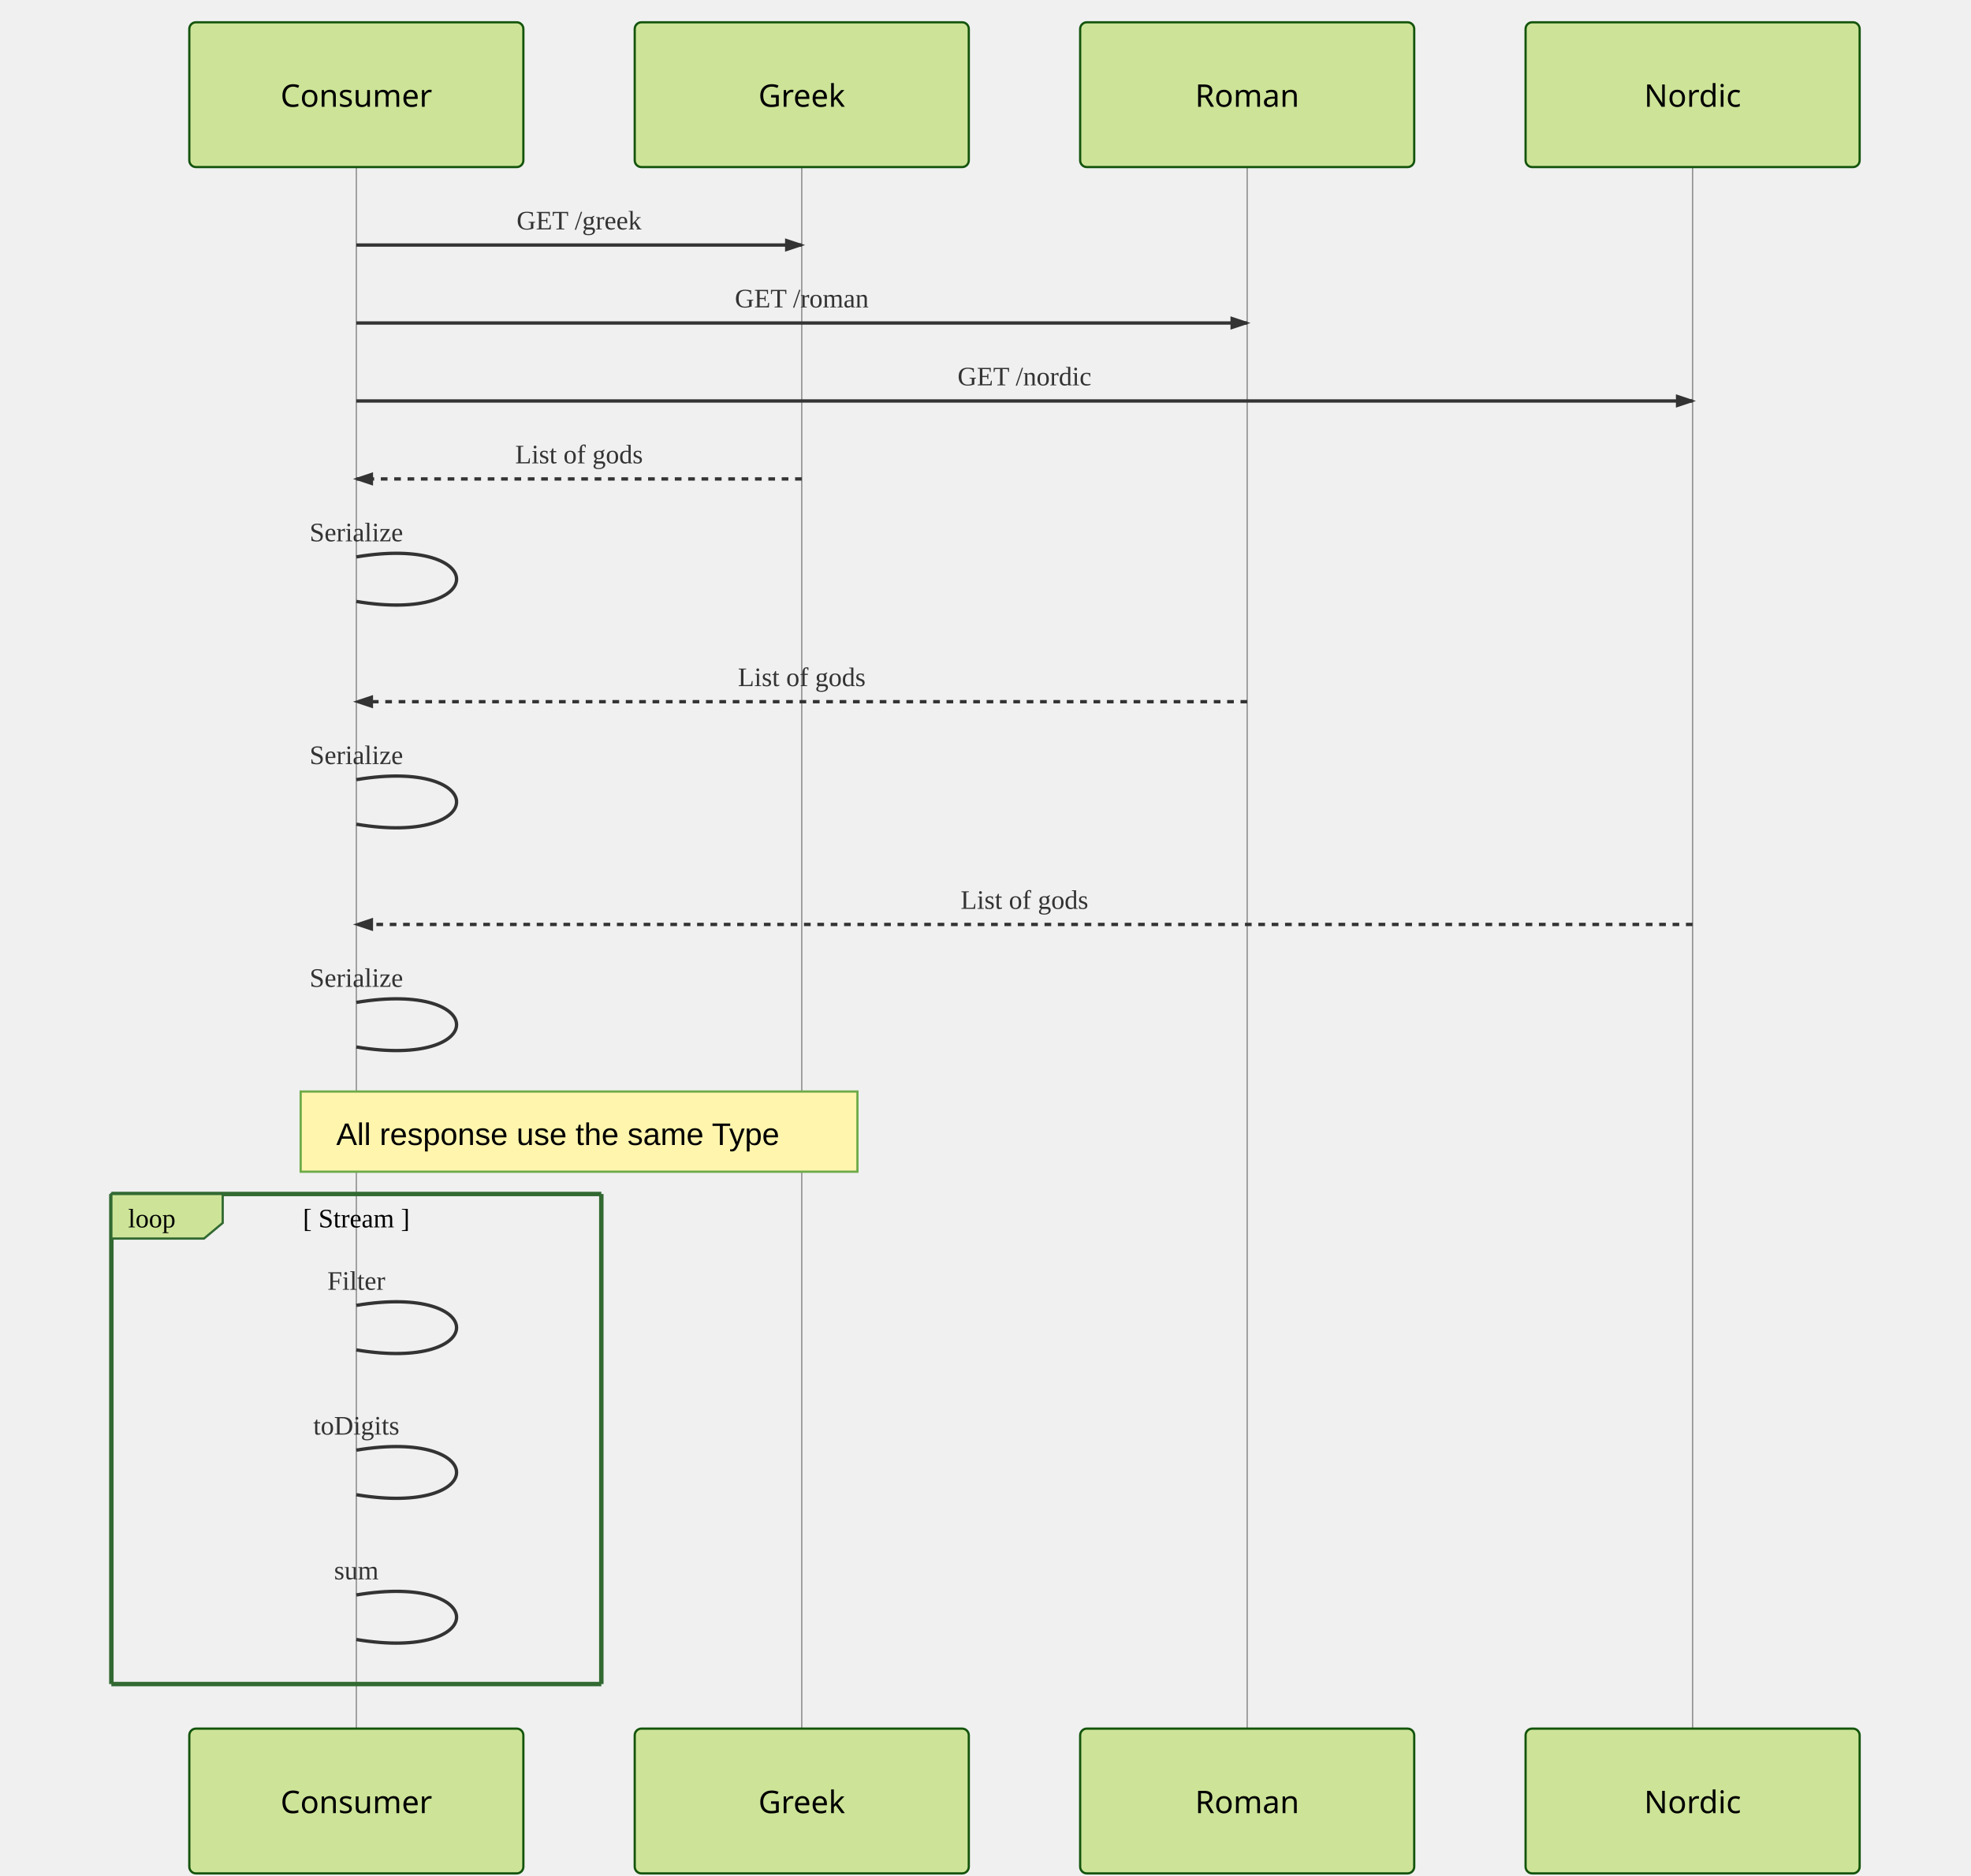
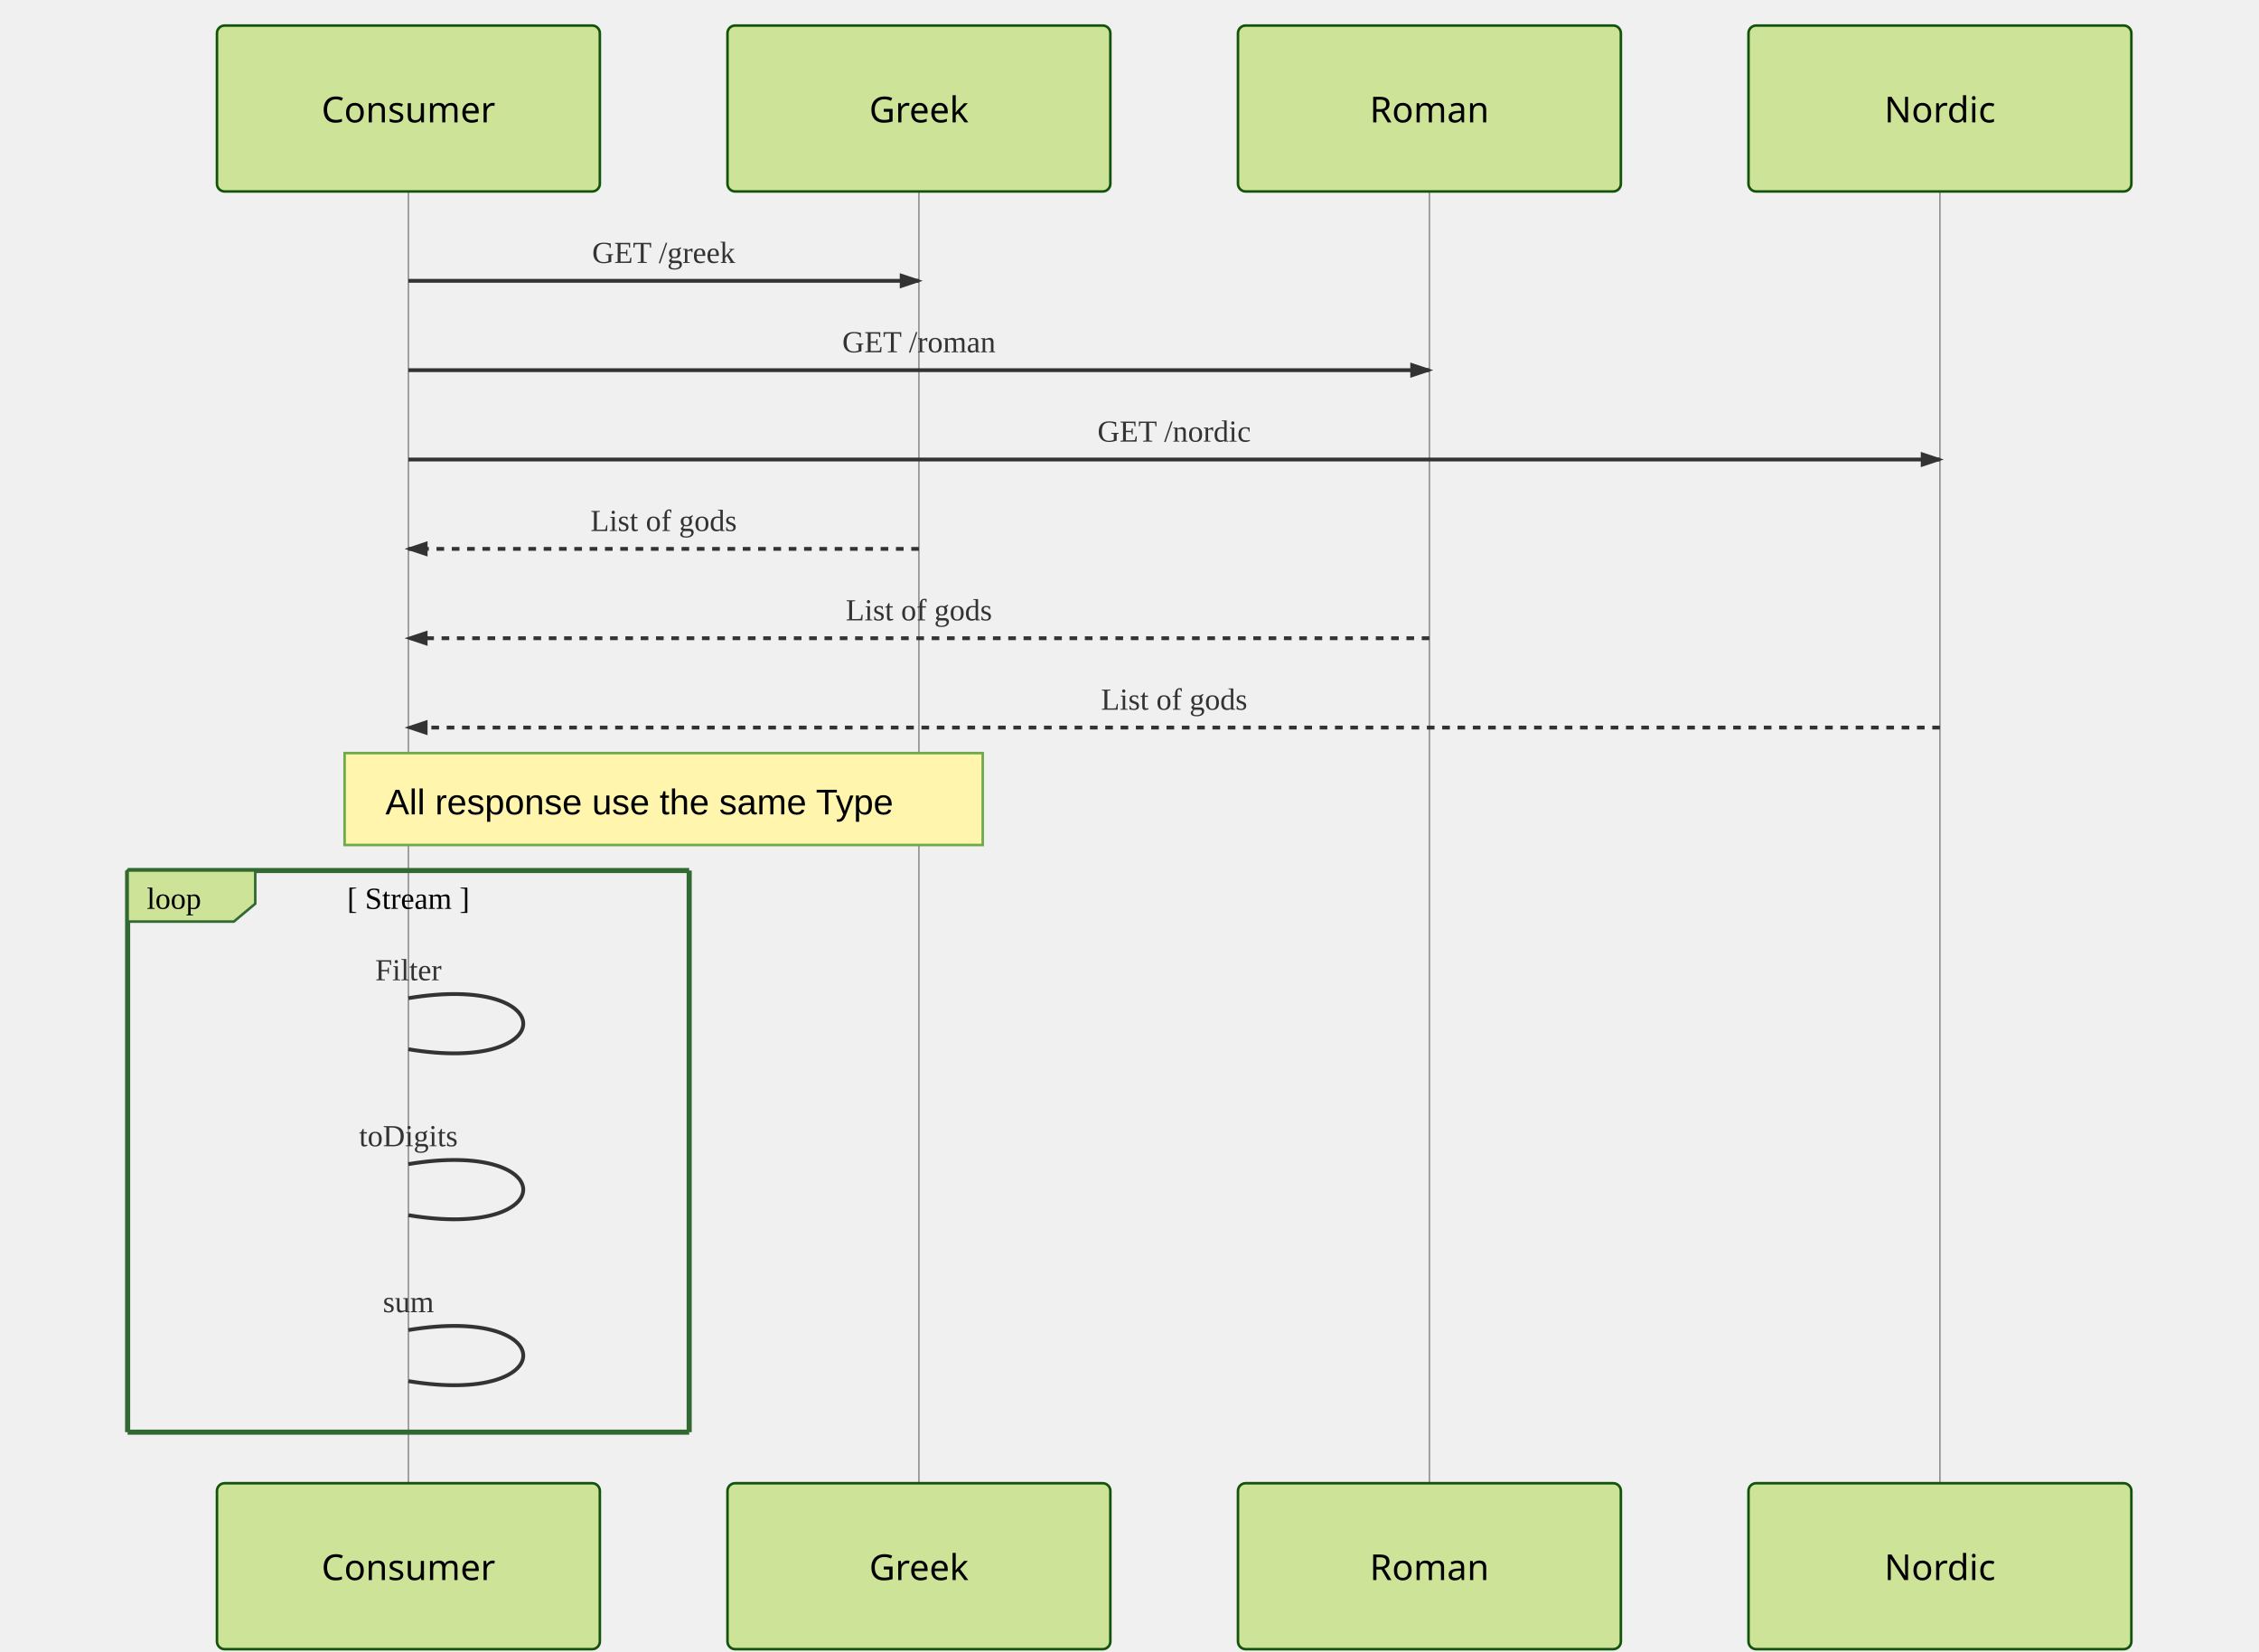
- <svg xmlns="http://www.w3.org/2000/svg" id="mermaid-1567612470774" width="100%" height="100%" style="max-width:885px;" viewBox="-85 -10 885 842">
+ <svg xmlns="http://www.w3.org/2000/svg" id="mermaid-1567845115819" width="100%" height="100%" style="max-width:885px;" viewBox="-85 -10 885 647">
  <style>


- #mermaid-1567612470774 .label {
+ #mermaid-1567845115819 .label {
  font-family: 'trebuchet ms', verdana, arial;
  color: #333; }

- #mermaid-1567612470774 .label text {
-   fill: #333; }
- 
- #mermaid-1567612470774 .node rect,
- #mermaid-1567612470774 .node circle,
- #mermaid-1567612470774 .node ellipse,
- #mermaid-1567612470774 .node polygon {
+ #mermaid-1567845115819 .label text {
+   fill: #333; }
+ 
+ #mermaid-1567845115819 .node rect,
+ #mermaid-1567845115819 .node circle,
+ #mermaid-1567845115819 .node ellipse,
+ #mermaid-1567845115819 .node polygon {
  fill: #cde498;
  stroke: #13540c;
  stroke-width: 1px; }

- #mermaid-1567612470774 .node.clickable {
+ #mermaid-1567845115819 .node.clickable {
  cursor: pointer; }

- #mermaid-1567612470774 .arrowheadPath {
+ #mermaid-1567845115819 .arrowheadPath {
  fill: green; }

- #mermaid-1567612470774 .edgePath .path {
+ #mermaid-1567845115819 .edgePath .path {
  stroke: green;
  stroke-width: 1.5px; }

- #mermaid-1567612470774 .edgeLabel {
+ #mermaid-1567845115819 .edgeLabel {
  background-color: #e8e8e8; }

- #mermaid-1567612470774 .cluster rect {
+ #mermaid-1567845115819 .cluster rect {
  fill: #cdffb2;
  stroke: #6eaa49;
  stroke-width: 1px; }

- #mermaid-1567612470774 .cluster text {
-   fill: #333; }
- 
- #mermaid-1567612470774 div.mermaidTooltip {
+ #mermaid-1567845115819 .cluster text {
+   fill: #333; }
+ 
+ #mermaid-1567845115819 div.mermaidTooltip {
  position: absolute;
  text-align: center;
  max-width: 200px;
  padding: 2px;
  font-family: 'trebuchet ms', verdana, arial;
  font-size: 12px;
  background: #cdffb2;
  border: 1px solid #6eaa49;
  border-radius: 2px;
  pointer-events: none;
  z-index: 100; }

- #mermaid-1567612470774 .actor {
+ #mermaid-1567845115819 .actor {
  stroke: #13540c;
  fill: #cde498; }

- #mermaid-1567612470774 text.actor {
+ #mermaid-1567845115819 text.actor {
  fill: black;
  stroke: none; }

- #mermaid-1567612470774 .actor-line {
+ #mermaid-1567845115819 .actor-line {
  stroke: grey; }

- #mermaid-1567612470774 .messageLine0 {
+ #mermaid-1567845115819 .messageLine0 {
  stroke-width: 1.5;
  stroke-dasharray: '2 2';
  stroke: #333; }

- #mermaid-1567612470774 .messageLine1 {
+ #mermaid-1567845115819 .messageLine1 {
  stroke-width: 1.5;
  stroke-dasharray: '2 2';
  stroke: #333; }

- #mermaid-1567612470774 #arrowhead {
-   fill: #333; }
- 
- #mermaid-1567612470774 .sequenceNumber {
+ #mermaid-1567845115819 #arrowhead {
+   fill: #333; }
+ 
+ #mermaid-1567845115819 .sequenceNumber {
  fill: white; }

- #mermaid-1567612470774 #sequencenumber {
-   fill: #333; }
- 
- #mermaid-1567612470774 #crosshead path {
+ #mermaid-1567845115819 #sequencenumber {
+   fill: #333; }
+ 
+ #mermaid-1567845115819 #crosshead path {
  fill: #333 !important;
  stroke: #333 !important; }

- #mermaid-1567612470774 .messageText {
+ #mermaid-1567845115819 .messageText {
  fill: #333;
  stroke: none; }

- #mermaid-1567612470774 .labelBox {
+ #mermaid-1567845115819 .labelBox {
  stroke: #326932;
  fill: #cde498; }

- #mermaid-1567612470774 .labelText {
+ #mermaid-1567845115819 .labelText {
  fill: black;
  stroke: none; }

- #mermaid-1567612470774 .loopText {
+ #mermaid-1567845115819 .loopText {
  fill: black;
  stroke: none; }

- #mermaid-1567612470774 .loopLine {
+ #mermaid-1567845115819 .loopLine {
  stroke-width: 2;
  stroke-dasharray: '2 2';
  stroke: #326932; }

- #mermaid-1567612470774 .note {
+ #mermaid-1567845115819 .note {
  stroke: #6eaa49;
  fill: #fff5ad; }

- #mermaid-1567612470774 .noteText {
+ #mermaid-1567845115819 .noteText {
  fill: black;
  stroke: none;
  font-family: 'trebuchet ms', verdana, arial;
  font-size: 14px; }

- #mermaid-1567612470774 .activation0 {
+ #mermaid-1567845115819 .activation0 {
  fill: #f4f4f4;
  stroke: #666; }

- #mermaid-1567612470774 .activation1 {
+ #mermaid-1567845115819 .activation1 {
  fill: #f4f4f4;
  stroke: #666; }

- #mermaid-1567612470774 .activation2 {
+ #mermaid-1567845115819 .activation2 {
  fill: #f4f4f4;
  stroke: #666; }


- #mermaid-1567612470774 .section {
+ #mermaid-1567845115819 .section {
  stroke: none;
  opacity: 0.2; }

- #mermaid-1567612470774 .section0 {
+ #mermaid-1567845115819 .section0 {
  fill: #6eaa49; }

- #mermaid-1567612470774 .section2 {
+ #mermaid-1567845115819 .section2 {
  fill: #6eaa49; }

- #mermaid-1567612470774 .section1,
- #mermaid-1567612470774 .section3 {
+ #mermaid-1567845115819 .section1,
+ #mermaid-1567845115819 .section3 {
  fill: white;
  opacity: 0.2; }

- #mermaid-1567612470774 .sectionTitle0 {
-   fill: #333; }
- 
- #mermaid-1567612470774 .sectionTitle1 {
-   fill: #333; }
- 
- #mermaid-1567612470774 .sectionTitle2 {
-   fill: #333; }
- 
- #mermaid-1567612470774 .sectionTitle3 {
-   fill: #333; }
- 
- #mermaid-1567612470774 .sectionTitle {
+ #mermaid-1567845115819 .sectionTitle0 {
+   fill: #333; }
+ 
+ #mermaid-1567845115819 .sectionTitle1 {
+   fill: #333; }
+ 
+ #mermaid-1567845115819 .sectionTitle2 {
+   fill: #333; }
+ 
+ #mermaid-1567845115819 .sectionTitle3 {
+   fill: #333; }
+ 
+ #mermaid-1567845115819 .sectionTitle {
  text-anchor: start;
  font-size: 11px;
  text-height: 14px; }


- #mermaid-1567612470774 .grid .tick {
+ #mermaid-1567845115819 .grid .tick {
  stroke: lightgrey;
  opacity: 0.3;
  shape-rendering: crispEdges; }

- #mermaid-1567612470774 .grid path {
+ #mermaid-1567845115819 .grid path {
  stroke-width: 0; }


- #mermaid-1567612470774 .today {
+ #mermaid-1567845115819 .today {
  fill: none;
  stroke: red;
  stroke-width: 2px; }



- #mermaid-1567612470774 .task {
+ #mermaid-1567845115819 .task {
  stroke-width: 2; }

- #mermaid-1567612470774 .taskText {
+ #mermaid-1567845115819 .taskText {
  text-anchor: middle;
  font-size: 11px; }

- #mermaid-1567612470774 .taskTextOutsideRight {
+ #mermaid-1567845115819 .taskTextOutsideRight {
  fill: black;
  text-anchor: start;
  font-size: 11px; }

- #mermaid-1567612470774 .taskTextOutsideLeft {
+ #mermaid-1567845115819 .taskTextOutsideLeft {
  fill: black;
  text-anchor: end;
  font-size: 11px; }


- #mermaid-1567612470774 .task.clickable {
+ #mermaid-1567845115819 .task.clickable {
  cursor: pointer; }

- #mermaid-1567612470774 .taskText.clickable {
+ #mermaid-1567845115819 .taskText.clickable {
  cursor: pointer;
  fill: #003163 !important;
  font-weight: bold; }

- #mermaid-1567612470774 .taskTextOutsideLeft.clickable {
+ #mermaid-1567845115819 .taskTextOutsideLeft.clickable {
  cursor: pointer;
  fill: #003163 !important;
  font-weight: bold; }

- #mermaid-1567612470774 .taskTextOutsideRight.clickable {
+ #mermaid-1567845115819 .taskTextOutsideRight.clickable {
  cursor: pointer;
  fill: #003163 !important;
  font-weight: bold; }


- #mermaid-1567612470774 .taskText0,
- #mermaid-1567612470774 .taskText1,
- #mermaid-1567612470774 .taskText2,
- #mermaid-1567612470774 .taskText3 {
+ #mermaid-1567845115819 .taskText0,
+ #mermaid-1567845115819 .taskText1,
+ #mermaid-1567845115819 .taskText2,
+ #mermaid-1567845115819 .taskText3 {
  fill: white; }

- #mermaid-1567612470774 .task0,
- #mermaid-1567612470774 .task1,
- #mermaid-1567612470774 .task2,
- #mermaid-1567612470774 .task3 {
+ #mermaid-1567845115819 .task0,
+ #mermaid-1567845115819 .task1,
+ #mermaid-1567845115819 .task2,
+ #mermaid-1567845115819 .task3 {
  fill: #487e3a;
  stroke: #13540c; }

- #mermaid-1567612470774 .taskTextOutside0,
- #mermaid-1567612470774 .taskTextOutside2 {
+ #mermaid-1567845115819 .taskTextOutside0,
+ #mermaid-1567845115819 .taskTextOutside2 {
  fill: black; }

- #mermaid-1567612470774 .taskTextOutside1,
- #mermaid-1567612470774 .taskTextOutside3 {
+ #mermaid-1567845115819 .taskTextOutside1,
+ #mermaid-1567845115819 .taskTextOutside3 {
  fill: black; }


- #mermaid-1567612470774 .active0,
- #mermaid-1567612470774 .active1,
- #mermaid-1567612470774 .active2,
- #mermaid-1567612470774 .active3 {
+ #mermaid-1567845115819 .active0,
+ #mermaid-1567845115819 .active1,
+ #mermaid-1567845115819 .active2,
+ #mermaid-1567845115819 .active3 {
  fill: #cde498;
  stroke: #13540c; }

- #mermaid-1567612470774 .activeText0,
- #mermaid-1567612470774 .activeText1,
- #mermaid-1567612470774 .activeText2,
- #mermaid-1567612470774 .activeText3 {
+ #mermaid-1567845115819 .activeText0,
+ #mermaid-1567845115819 .activeText1,
+ #mermaid-1567845115819 .activeText2,
+ #mermaid-1567845115819 .activeText3 {
  fill: black !important; }


- #mermaid-1567612470774 .done0,
- #mermaid-1567612470774 .done1,
- #mermaid-1567612470774 .done2,
- #mermaid-1567612470774 .done3 {
+ #mermaid-1567845115819 .done0,
+ #mermaid-1567845115819 .done1,
+ #mermaid-1567845115819 .done2,
+ #mermaid-1567845115819 .done3 {
  stroke: grey;
  fill: lightgrey;
  stroke-width: 2; }

- #mermaid-1567612470774 .doneText0,
- #mermaid-1567612470774 .doneText1,
- #mermaid-1567612470774 .doneText2,
- #mermaid-1567612470774 .doneText3 {
+ #mermaid-1567845115819 .doneText0,
+ #mermaid-1567845115819 .doneText1,
+ #mermaid-1567845115819 .doneText2,
+ #mermaid-1567845115819 .doneText3 {
  fill: black !important; }


- #mermaid-1567612470774 .crit0,
- #mermaid-1567612470774 .crit1,
- #mermaid-1567612470774 .crit2,
- #mermaid-1567612470774 .crit3 {
+ #mermaid-1567845115819 .crit0,
+ #mermaid-1567845115819 .crit1,
+ #mermaid-1567845115819 .crit2,
+ #mermaid-1567845115819 .crit3 {
  stroke: #ff8888;
  fill: red;
  stroke-width: 2; }

- #mermaid-1567612470774 .activeCrit0,
- #mermaid-1567612470774 .activeCrit1,
- #mermaid-1567612470774 .activeCrit2,
- #mermaid-1567612470774 .activeCrit3 {
+ #mermaid-1567845115819 .activeCrit0,
+ #mermaid-1567845115819 .activeCrit1,
+ #mermaid-1567845115819 .activeCrit2,
+ #mermaid-1567845115819 .activeCrit3 {
  stroke: #ff8888;
  fill: #cde498;
  stroke-width: 2; }

- #mermaid-1567612470774 .doneCrit0,
- #mermaid-1567612470774 .doneCrit1,
- #mermaid-1567612470774 .doneCrit2,
- #mermaid-1567612470774 .doneCrit3 {
+ #mermaid-1567845115819 .doneCrit0,
+ #mermaid-1567845115819 .doneCrit1,
+ #mermaid-1567845115819 .doneCrit2,
+ #mermaid-1567845115819 .doneCrit3 {
  stroke: #ff8888;
  fill: lightgrey;
  stroke-width: 2;
  cursor: pointer;
  shape-rendering: crispEdges; }

- #mermaid-1567612470774 .milestone {
+ #mermaid-1567845115819 .milestone {
  transform: rotate(45deg) scale(0.8, 0.8); }

- #mermaid-1567612470774 .milestoneText {
+ #mermaid-1567845115819 .milestoneText {
  font-style: italic; }

- #mermaid-1567612470774 .doneCritText0,
- #mermaid-1567612470774 .doneCritText1,
- #mermaid-1567612470774 .doneCritText2,
- #mermaid-1567612470774 .doneCritText3 {
+ #mermaid-1567845115819 .doneCritText0,
+ #mermaid-1567845115819 .doneCritText1,
+ #mermaid-1567845115819 .doneCritText2,
+ #mermaid-1567845115819 .doneCritText3 {
  fill: black !important; }

- #mermaid-1567612470774 .activeCritText0,
- #mermaid-1567612470774 .activeCritText1,
- #mermaid-1567612470774 .activeCritText2,
- #mermaid-1567612470774 .activeCritText3 {
+ #mermaid-1567845115819 .activeCritText0,
+ #mermaid-1567845115819 .activeCritText1,
+ #mermaid-1567845115819 .activeCritText2,
+ #mermaid-1567845115819 .activeCritText3 {
  fill: black !important; }

- #mermaid-1567612470774 .titleText {
+ #mermaid-1567845115819 .titleText {
  text-anchor: middle;
  font-size: 18px;
  fill: black; }

- #mermaid-1567612470774 g.classGroup text {
+ #mermaid-1567845115819 g.classGroup text {
  fill: #13540c;
  stroke: none;
  font-family: 'trebuchet ms', verdana, arial;
  font-size: 10px; }

- #mermaid-1567612470774 g.classGroup rect {
+ #mermaid-1567845115819 g.classGroup rect {
  fill: #cde498;
  stroke: #13540c; }

- #mermaid-1567612470774 g.classGroup line {
-   stroke: #13540c;
-   stroke-width: 1; }
- 
- #mermaid-1567612470774 .classLabel .box {
+ #mermaid-1567845115819 g.classGroup line {
+   stroke: #13540c;
+   stroke-width: 1; }
+ 
+ #mermaid-1567845115819 .classLabel .box {
  stroke: none;
  stroke-width: 0;
  fill: #cde498;
  opacity: 0.5; }

- #mermaid-1567612470774 .classLabel .label {
+ #mermaid-1567845115819 .classLabel .label {
  fill: #13540c;
  font-size: 10px; }

- #mermaid-1567612470774 .relation {
+ #mermaid-1567845115819 .relation {
  stroke: #13540c;
  stroke-width: 1;
  fill: none; }

- #mermaid-1567612470774 #compositionStart {
-   fill: #13540c;
-   stroke: #13540c;
-   stroke-width: 1; }
- 
- #mermaid-1567612470774 #compositionEnd {
-   fill: #13540c;
-   stroke: #13540c;
-   stroke-width: 1; }
- 
- #mermaid-1567612470774 #aggregationStart {
-   fill: #cde498;
-   stroke: #13540c;
-   stroke-width: 1; }
- 
- #mermaid-1567612470774 #aggregationEnd {
-   fill: #cde498;
-   stroke: #13540c;
-   stroke-width: 1; }
- 
- #mermaid-1567612470774 #dependencyStart {
-   fill: #13540c;
-   stroke: #13540c;
-   stroke-width: 1; }
- 
- #mermaid-1567612470774 #dependencyEnd {
-   fill: #13540c;
-   stroke: #13540c;
-   stroke-width: 1; }
- 
- #mermaid-1567612470774 #extensionStart {
-   fill: #13540c;
-   stroke: #13540c;
-   stroke-width: 1; }
- 
- #mermaid-1567612470774 #extensionEnd {
-   fill: #13540c;
-   stroke: #13540c;
-   stroke-width: 1; }
- 
- #mermaid-1567612470774 .commit-id,
- #mermaid-1567612470774 .commit-msg,
- #mermaid-1567612470774 .branch-label {
+ #mermaid-1567845115819 #compositionStart {
+   fill: #13540c;
+   stroke: #13540c;
+   stroke-width: 1; }
+ 
+ #mermaid-1567845115819 #compositionEnd {
+   fill: #13540c;
+   stroke: #13540c;
+   stroke-width: 1; }
+ 
+ #mermaid-1567845115819 #aggregationStart {
+   fill: #cde498;
+   stroke: #13540c;
+   stroke-width: 1; }
+ 
+ #mermaid-1567845115819 #aggregationEnd {
+   fill: #cde498;
+   stroke: #13540c;
+   stroke-width: 1; }
+ 
+ #mermaid-1567845115819 #dependencyStart {
+   fill: #13540c;
+   stroke: #13540c;
+   stroke-width: 1; }
+ 
+ #mermaid-1567845115819 #dependencyEnd {
+   fill: #13540c;
+   stroke: #13540c;
+   stroke-width: 1; }
+ 
+ #mermaid-1567845115819 #extensionStart {
+   fill: #13540c;
+   stroke: #13540c;
+   stroke-width: 1; }
+ 
+ #mermaid-1567845115819 #extensionEnd {
+   fill: #13540c;
+   stroke: #13540c;
+   stroke-width: 1; }
+ 
+ #mermaid-1567845115819 .commit-id,
+ #mermaid-1567845115819 .commit-msg,
+ #mermaid-1567845115819 .branch-label {
  fill: lightgrey;
  color: lightgrey; }
</style>
-   <style>#mermaid-1567612470774 {
+   <style>#mermaid-1567845115819 {
    color: rgba(0, 0, 0, 0.65);
    font: ;
  }</style>
  <g />
  <g>
-     <line id="actor983" x1="75" y1="5" x2="75" y2="831" class="actor-line" stroke-width="0.5px" stroke="#999" />
+     <line id="actor5" x1="75" y1="5" x2="75" y2="636" class="actor-line" stroke-width="0.5px" stroke="#999" />
    <rect x="0" y="0" fill="#eaeaea" stroke="#666" width="150" height="65" rx="3" ry="3" class="actor" />
    <text x="75" y="32.5" dominant-baseline="central" alignment-baseline="central" class="actor" style="text-anchor: middle; font-size: 14px; font-family: Open-Sans, sans-serif;">
      <tspan x="75" dy="0">Consumer</tspan>
    </text>
  </g>
  <g>
-     <line id="actor984" x1="275" y1="5" x2="275" y2="831" class="actor-line" stroke-width="0.5px" stroke="#999" />
+     <line id="actor6" x1="275" y1="5" x2="275" y2="636" class="actor-line" stroke-width="0.5px" stroke="#999" />
    <rect x="200" y="0" fill="#eaeaea" stroke="#666" width="150" height="65" rx="3" ry="3" class="actor" />
    <text x="275" y="32.5" dominant-baseline="central" alignment-baseline="central" class="actor" style="text-anchor: middle; font-size: 14px; font-family: Open-Sans, sans-serif;">
      <tspan x="275" dy="0">Greek</tspan>
    </text>
  </g>
  <g>
-     <line id="actor985" x1="475" y1="5" x2="475" y2="831" class="actor-line" stroke-width="0.5px" stroke="#999" />
+     <line id="actor7" x1="475" y1="5" x2="475" y2="636" class="actor-line" stroke-width="0.5px" stroke="#999" />
    <rect x="400" y="0" fill="#eaeaea" stroke="#666" width="150" height="65" rx="3" ry="3" class="actor" />
    <text x="475" y="32.5" dominant-baseline="central" alignment-baseline="central" class="actor" style="text-anchor: middle; font-size: 14px; font-family: Open-Sans, sans-serif;">
      <tspan x="475" dy="0">Roman</tspan>
    </text>
  </g>
  <g>
-     <line id="actor986" x1="675" y1="5" x2="675" y2="831" class="actor-line" stroke-width="0.5px" stroke="#999" />
+     <line id="actor8" x1="675" y1="5" x2="675" y2="636" class="actor-line" stroke-width="0.5px" stroke="#999" />
    <rect x="600" y="0" fill="#eaeaea" stroke="#666" width="150" height="65" rx="3" ry="3" class="actor" />
    <text x="675" y="32.5" dominant-baseline="central" alignment-baseline="central" class="actor" style="text-anchor: middle; font-size: 14px; font-family: Open-Sans, sans-serif;">
      <tspan x="675" dy="0">Nordic</tspan>
    </text>
  </g>
  <defs>
    <marker id="arrowhead" refX="5" refY="2" markerWidth="6" markerHeight="4" orient="auto">
      <path d="M 0,0 V 4 L6,2 Z" />
    </marker>
  </defs>
  <defs>
    <marker id="crosshead" markerWidth="15" markerHeight="8" orient="auto" refX="16" refY="4">
      <path fill="black" stroke="#000000" stroke-width="1px" d="M 9,2 V 6 L16,4 Z" style="stroke-dasharray: 0, 0;" />
      <path fill="none" stroke="#000000" stroke-width="1px" d="M 0,1 L 6,7 M 6,1 L 0,7" style="stroke-dasharray: 0, 0;" />
    </marker>
  </defs>
  <defs>
    <marker id="sequencenumber" refX="15" refY="15" markerWidth="60" markerHeight="40" orient="auto">
      <circle cx="15" cy="15" r="6" />
    </marker>
  </defs>
  <g>
    <text x="175" y="93" class="messageText" style="text-anchor: middle;">GET /greek</text>
    <line x1="75" y1="100" x2="275" y2="100" class="messageLine0" stroke-width="2" stroke="black" marker-end="url(#arrowhead)" style="fill: none;" />
  </g>
  <g>
    <text x="275" y="128" class="messageText" style="text-anchor: middle;">GET /roman</text>
    <line x1="75" y1="135" x2="475" y2="135" class="messageLine0" stroke-width="2" stroke="black" marker-end="url(#arrowhead)" style="fill: none;" />
  </g>
  <g>
    <text x="375" y="163" class="messageText" style="text-anchor: middle;">GET /nordic</text>
    <line x1="75" y1="170" x2="675" y2="170" class="messageLine0" stroke-width="2" stroke="black" marker-end="url(#arrowhead)" style="fill: none;" />
  </g>
  <g>
    <text x="175" y="198" class="messageText" style="text-anchor: middle;">List of gods</text>
    <line x1="275" y1="205" x2="75" y2="205" class="messageLine1" stroke-width="2" stroke="black" marker-end="url(#arrowhead)" style="stroke-dasharray: 3, 3; fill: none;" />
  </g>
  <g>
-     <text x="75" y="233" class="messageText" style="text-anchor: middle;">Serialize</text>
-     <path d="M 75,240 C 135,230 135,270 75,260" class="messageLine0" stroke-width="2" stroke="black" style="fill: none;" />
-   </g>
-   <g>
-     <text x="275" y="298" class="messageText" style="text-anchor: middle;">List of gods</text>
-     <line x1="475" y1="305" x2="75" y2="305" class="messageLine1" stroke-width="2" stroke="black" marker-end="url(#arrowhead)" style="stroke-dasharray: 3, 3; fill: none;" />
-   </g>
-   <g>
-     <text x="75" y="333" class="messageText" style="text-anchor: middle;">Serialize</text>
-     <path d="M 75,340 C 135,330 135,370 75,360" class="messageLine0" stroke-width="2" stroke="black" style="fill: none;" />
-   </g>
-   <g>
-     <text x="375" y="398" class="messageText" style="text-anchor: middle;">List of gods</text>
-     <line x1="675" y1="405" x2="75" y2="405" class="messageLine1" stroke-width="2" stroke="black" marker-end="url(#arrowhead)" style="stroke-dasharray: 3, 3; fill: none;" />
-   </g>
-   <g>
-     <text x="75" y="433" class="messageText" style="text-anchor: middle;">Serialize</text>
-     <path d="M 75,440 C 135,430 135,470 75,460" class="messageLine0" stroke-width="2" stroke="black" style="fill: none;" />
-   </g>
-   <g>
-     <rect x="50" y="480" fill="#EDF2AE" stroke="#666" width="250" height="36" rx="0" ry="0" class="note" />
-     <text x="46" y="504" class="noteText">
+     <text x="275" y="233" class="messageText" style="text-anchor: middle;">List of gods</text>
+     <line x1="475" y1="240" x2="75" y2="240" class="messageLine1" stroke-width="2" stroke="black" marker-end="url(#arrowhead)" style="stroke-dasharray: 3, 3; fill: none;" />
+   </g>
+   <g>
+     <text x="375" y="268" class="messageText" style="text-anchor: middle;">List of gods</text>
+     <line x1="675" y1="275" x2="75" y2="275" class="messageLine1" stroke-width="2" stroke="black" marker-end="url(#arrowhead)" style="stroke-dasharray: 3, 3; fill: none;" />
+   </g>
+   <g>
+     <rect x="50" y="285" fill="#EDF2AE" stroke="#666" width="250" height="36" rx="0" ry="0" class="note" />
+     <text x="46" y="309" class="noteText">
      <tspan x="66">All response use the same Type</tspan>
    </text>
  </g>
  <g>
-     <text x="75" y="569" class="messageText" style="text-anchor: middle;">Filter</text>
-     <path d="M 75,576 C 135,566 135,606 75,596" class="messageLine0" stroke-width="2" stroke="black" style="fill: none;" />
-   </g>
-   <g>
-     <text x="75" y="634" class="messageText" style="text-anchor: middle;">toDigits</text>
-     <path d="M 75,641 C 135,631 135,671 75,661" class="messageLine0" stroke-width="2" stroke="black" style="fill: none;" />
-   </g>
-   <g>
-     <text x="75" y="699" class="messageText" style="text-anchor: middle;">sum</text>
-     <path d="M 75,706 C 135,696 135,736 75,726" class="messageLine0" stroke-width="2" stroke="black" style="fill: none;" />
-   </g>
-   <g>
-     <line x1="-35" y1="526" x2="185" y2="526" class="loopLine" />
-     <line x1="185" y1="526" x2="185" y2="746" class="loopLine" />
-     <line x1="-35" y1="746" x2="185" y2="746" class="loopLine" />
-     <line x1="-35" y1="526" x2="-35" y2="746" class="loopLine" />
-     <polygon points="-35,526 15,526 15,539 6.6,546 -35,546" class="labelBox" />
-     <text x="-27.5" y="541" class="labelText">
+     <text x="75" y="374" class="messageText" style="text-anchor: middle;">Filter</text>
+     <path d="M 75,381 C 135,371 135,411 75,401" class="messageLine0" stroke-width="2" stroke="black" style="fill: none;" />
+   </g>
+   <g>
+     <text x="75" y="439" class="messageText" style="text-anchor: middle;">toDigits</text>
+     <path d="M 75,446 C 135,436 135,476 75,466" class="messageLine0" stroke-width="2" stroke="black" style="fill: none;" />
+   </g>
+   <g>
+     <text x="75" y="504" class="messageText" style="text-anchor: middle;">sum</text>
+     <path d="M 75,511 C 135,501 135,541 75,531" class="messageLine0" stroke-width="2" stroke="black" style="fill: none;" />
+   </g>
+   <g>
+     <line x1="-35" y1="331" x2="185" y2="331" class="loopLine" />
+     <line x1="185" y1="331" x2="185" y2="551" class="loopLine" />
+     <line x1="-35" y1="551" x2="185" y2="551" class="loopLine" />
+     <line x1="-35" y1="331" x2="-35" y2="551" class="loopLine" />
+     <polygon points="-35,331 15,331 15,344 6.6,351 -35,351" class="labelBox" />
+     <text x="-27.5" y="346" class="labelText">
      <tspan x="-27.5">loop</tspan>
    </text>
-     <text x="75" y="541" class="loopText" style="text-anchor: middle;">
+     <text x="75" y="346" class="loopText" style="text-anchor: middle;">
      <tspan x="75">[ Stream ]</tspan>
    </text>
  </g>
  <g>
-     <rect x="0" y="766" fill="#eaeaea" stroke="#666" width="150" height="65" rx="3" ry="3" class="actor" />
-     <text x="75" y="798.5" dominant-baseline="central" alignment-baseline="central" class="actor" style="text-anchor: middle; font-size: 14px; font-family: Open-Sans, sans-serif;">
+     <rect x="0" y="571" fill="#eaeaea" stroke="#666" width="150" height="65" rx="3" ry="3" class="actor" />
+     <text x="75" y="603.5" dominant-baseline="central" alignment-baseline="central" class="actor" style="text-anchor: middle; font-size: 14px; font-family: Open-Sans, sans-serif;">
      <tspan x="75" dy="0">Consumer</tspan>
    </text>
  </g>
  <g>
-     <rect x="200" y="766" fill="#eaeaea" stroke="#666" width="150" height="65" rx="3" ry="3" class="actor" />
-     <text x="275" y="798.5" dominant-baseline="central" alignment-baseline="central" class="actor" style="text-anchor: middle; font-size: 14px; font-family: Open-Sans, sans-serif;">
+     <rect x="200" y="571" fill="#eaeaea" stroke="#666" width="150" height="65" rx="3" ry="3" class="actor" />
+     <text x="275" y="603.5" dominant-baseline="central" alignment-baseline="central" class="actor" style="text-anchor: middle; font-size: 14px; font-family: Open-Sans, sans-serif;">
      <tspan x="275" dy="0">Greek</tspan>
    </text>
  </g>
  <g>
-     <rect x="400" y="766" fill="#eaeaea" stroke="#666" width="150" height="65" rx="3" ry="3" class="actor" />
-     <text x="475" y="798.5" dominant-baseline="central" alignment-baseline="central" class="actor" style="text-anchor: middle; font-size: 14px; font-family: Open-Sans, sans-serif;">
+     <rect x="400" y="571" fill="#eaeaea" stroke="#666" width="150" height="65" rx="3" ry="3" class="actor" />
+     <text x="475" y="603.5" dominant-baseline="central" alignment-baseline="central" class="actor" style="text-anchor: middle; font-size: 14px; font-family: Open-Sans, sans-serif;">
      <tspan x="475" dy="0">Roman</tspan>
    </text>
  </g>
  <g>
-     <rect x="600" y="766" fill="#eaeaea" stroke="#666" width="150" height="65" rx="3" ry="3" class="actor" />
-     <text x="675" y="798.5" dominant-baseline="central" alignment-baseline="central" class="actor" style="text-anchor: middle; font-size: 14px; font-family: Open-Sans, sans-serif;">
+     <rect x="600" y="571" fill="#eaeaea" stroke="#666" width="150" height="65" rx="3" ry="3" class="actor" />
+     <text x="675" y="603.5" dominant-baseline="central" alignment-baseline="central" class="actor" style="text-anchor: middle; font-size: 14px; font-family: Open-Sans, sans-serif;">
      <tspan x="675" dy="0">Nordic</tspan>
    </text>
  </g>
</svg>
